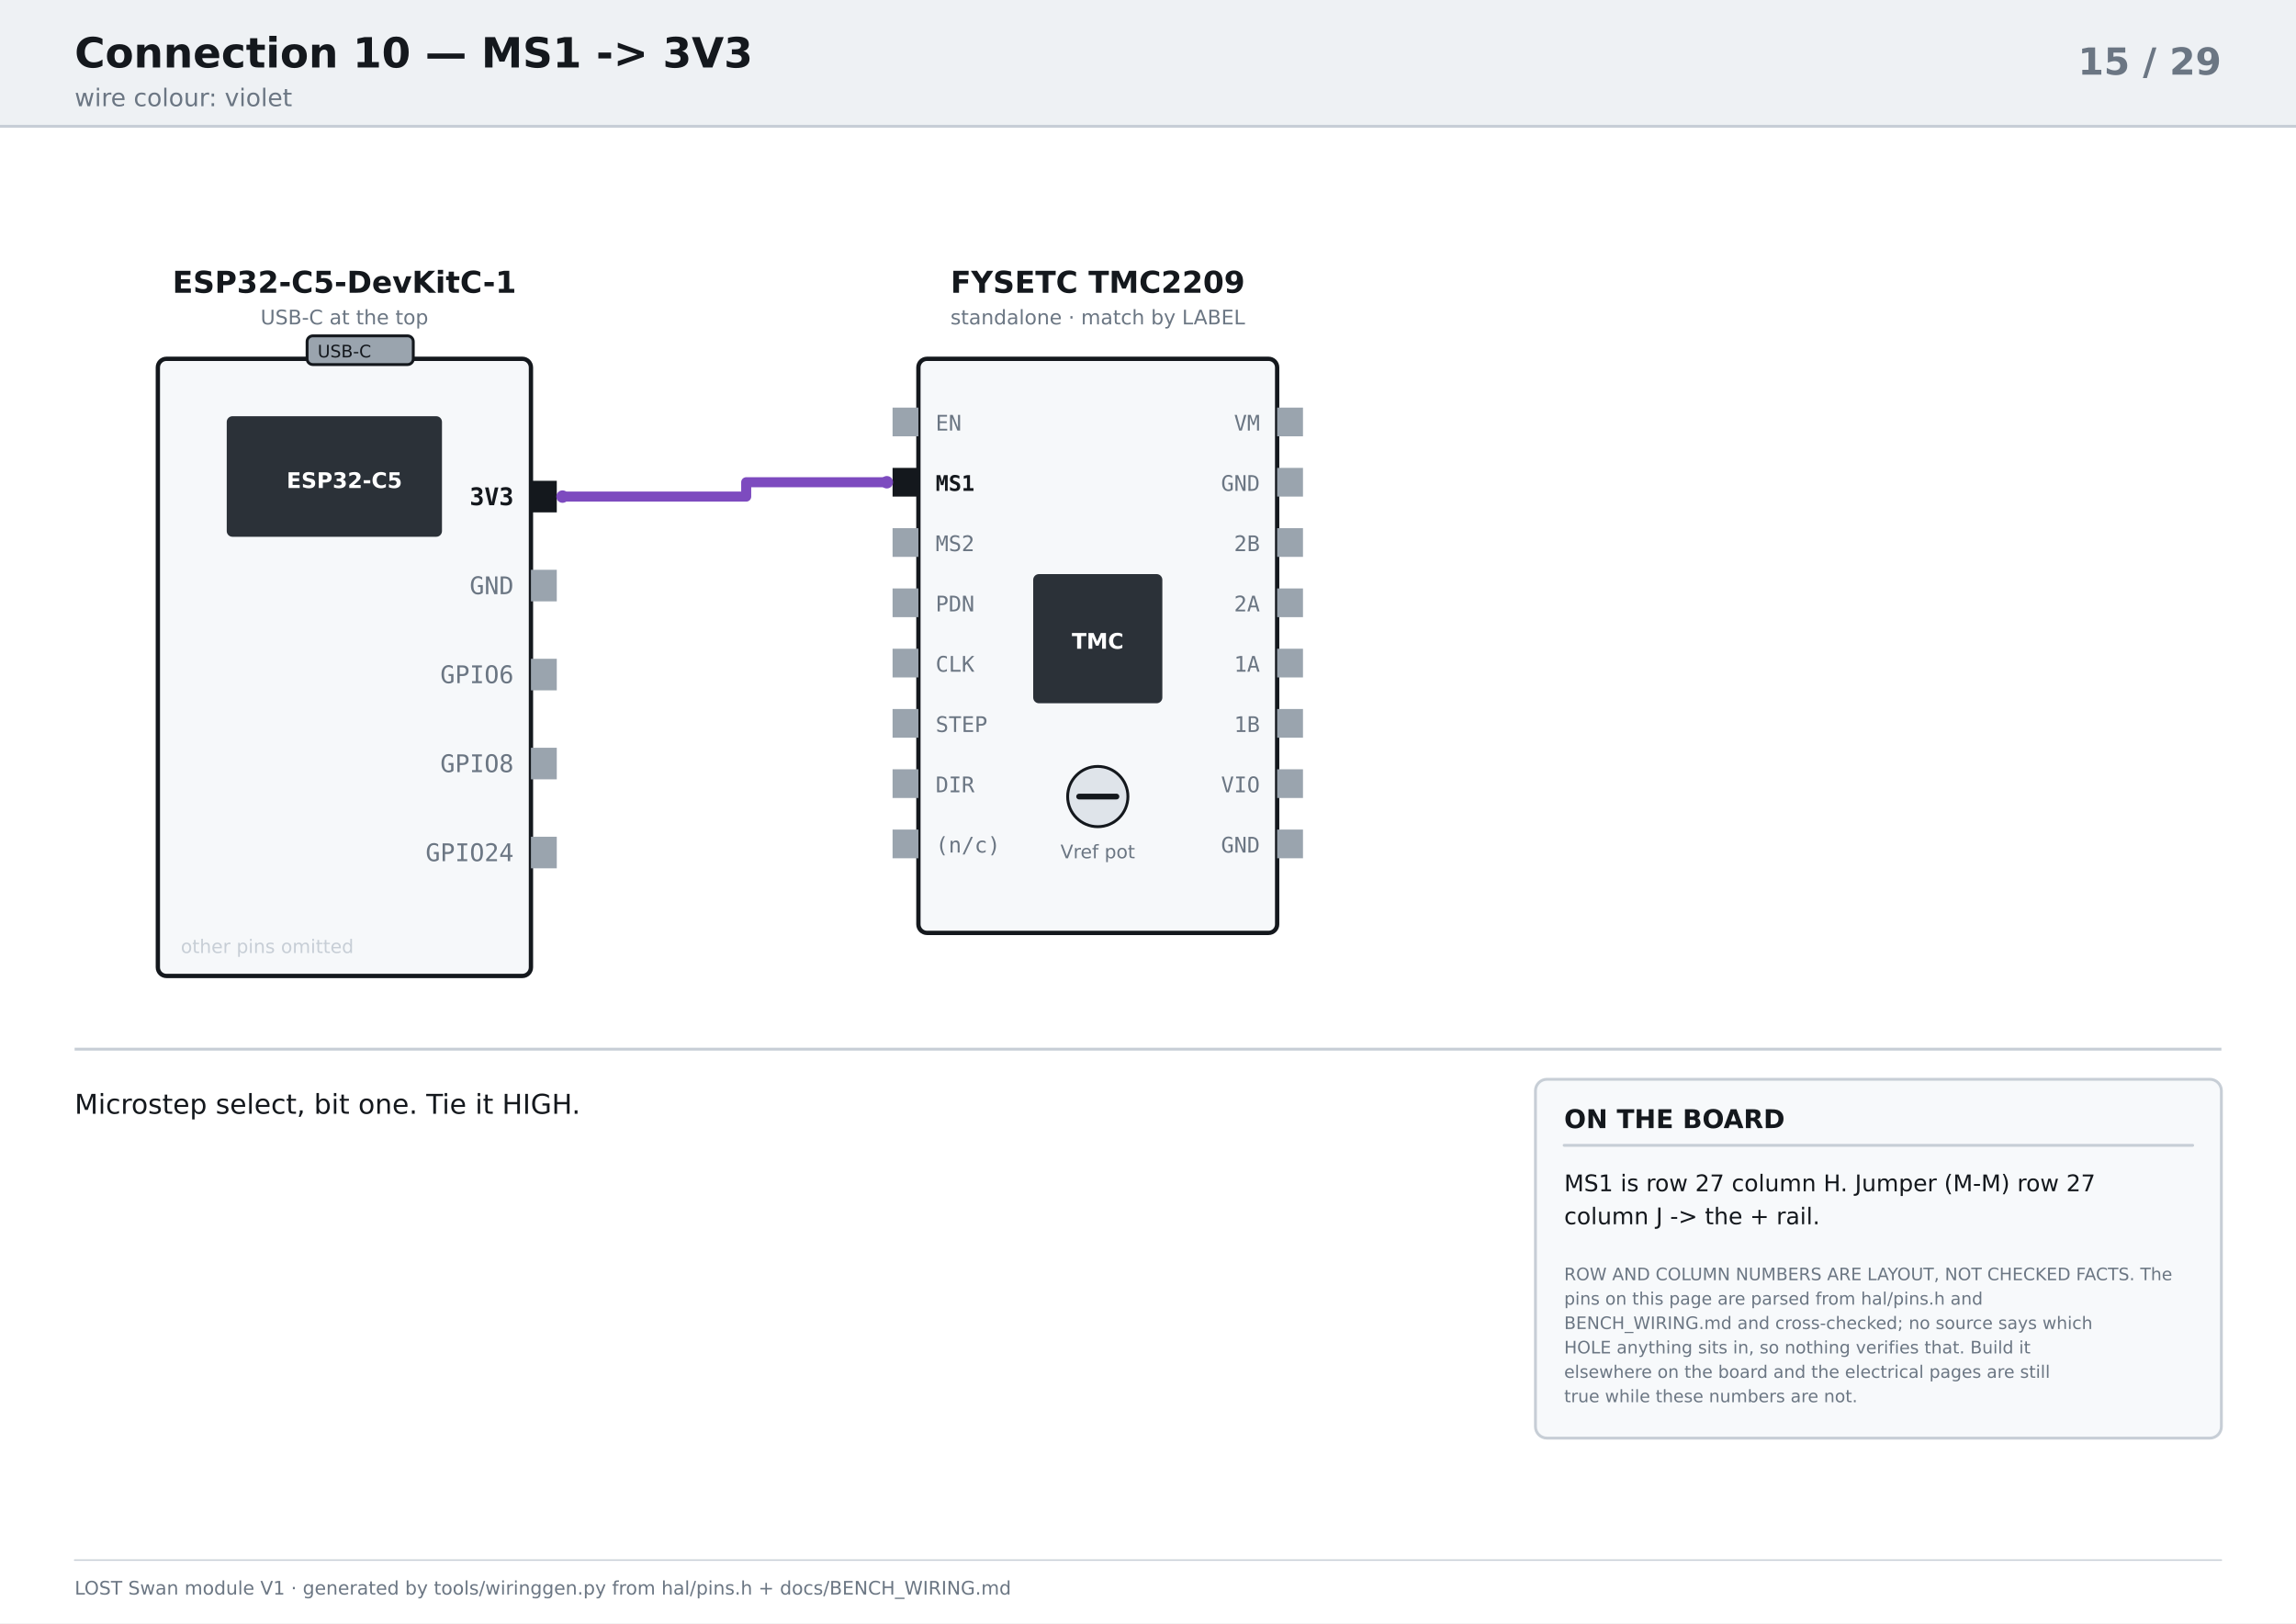
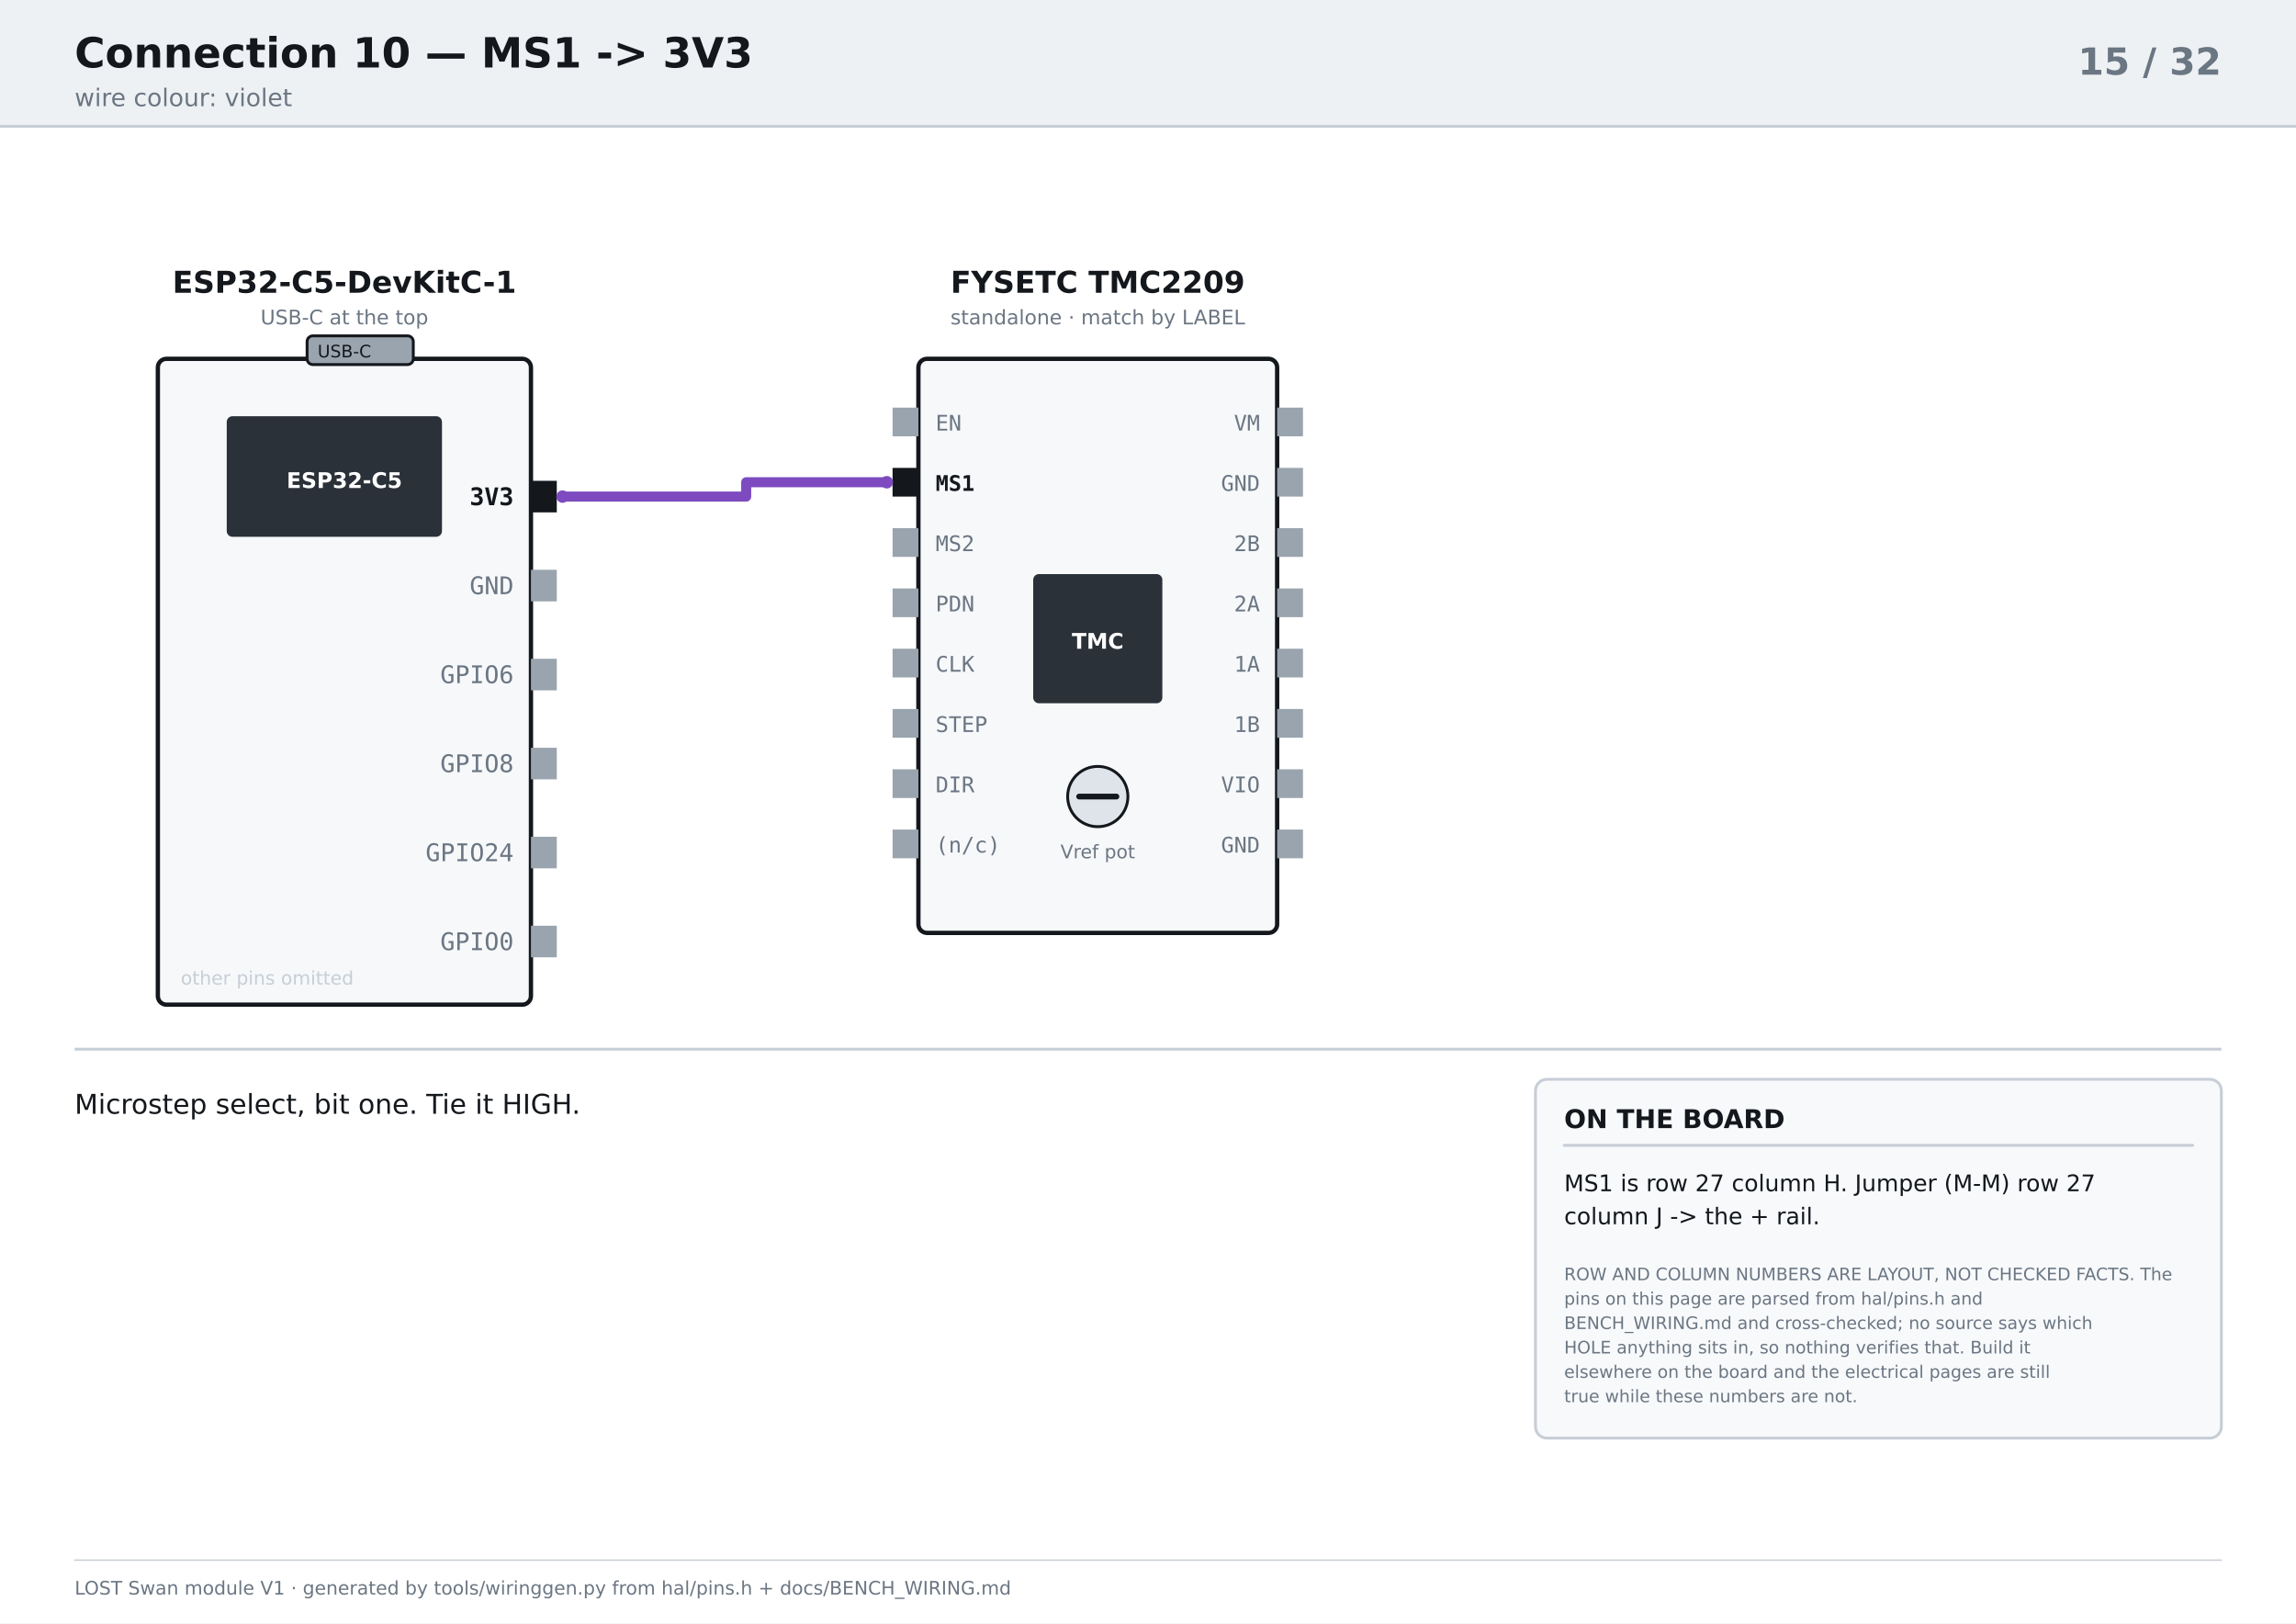
<svg xmlns="http://www.w3.org/2000/svg" width="1600" height="1131" viewBox="0 0 1600 1131">
  <rect width="1600" height="1131" fill="#ffffff" />
  <rect x="0" y="0" width="1600" height="88" fill="#eef1f4" />
  <line x1="0" y1="88" x2="1600" y2="88" stroke="#c7ced6" stroke-width="2" />
  <text x="52" y="47" font-family="DejaVu Sans, Verdana, Geneva, sans-serif" font-size="29" fill="#14181d" text-anchor="start" font-weight="bold">Connection 10  —  MS1  -&gt;  3V3</text>
  <text x="52" y="74" font-family="DejaVu Sans, Verdana, Geneva, sans-serif" font-size="17" fill="#6b7683" text-anchor="start" font-weight="normal">wire colour: violet</text>
-   <text x="1548" y="52" font-family="DejaVu Sans, Verdana, Geneva, sans-serif" font-size="26" fill="#6b7683" text-anchor="end" font-weight="bold">15 / 29</text>
+   <text x="1548" y="52" font-family="DejaVu Sans, Verdana, Geneva, sans-serif" font-size="26" fill="#6b7683" text-anchor="end" font-weight="bold">15 / 32</text>
  <rect x="640" y="250" width="250" height="400" rx="6" fill="#f6f8fa" stroke="#14181d" stroke-width="3" />
  <text x="765" y="204" font-family="DejaVu Sans, Verdana, Geneva, sans-serif" font-size="21" fill="#14181d" text-anchor="middle" font-weight="bold">FYSETC TMC2209</text>
  <text x="765" y="226" font-family="DejaVu Sans, Verdana, Geneva, sans-serif" font-size="14" fill="#6b7683" text-anchor="middle" font-weight="normal">standalone  ·  match by LABEL</text>
  <rect x="720" y="400" width="90" height="90" rx="4" fill="#2b3138" stroke="none" stroke-width="2" />
  <text x="765" y="452" font-family="DejaVu Sans, Verdana, Geneva, sans-serif" font-size="15" fill="#ffffff" text-anchor="middle" font-weight="bold">TMC</text>
  <circle cx="765" cy="555" r="21" fill="#dfe4ea" stroke="#14181d" stroke-width="2" />
  <line x1="752" y1="555" x2="778" y2="555" stroke="#14181d" stroke-width="4" stroke-linecap="round" />
  <text x="765" y="598" font-family="DejaVu Sans, Verdana, Geneva, sans-serif" font-size="13" fill="#6b7683" text-anchor="middle" font-weight="normal">Vref pot</text>
  <rect x="622" y="284" width="18" height="20" rx="0" fill="#9aa4ae" stroke="none" stroke-width="2" />
  <text x="652" y="300" font-family="DejaVu Sans Mono, Consolas, monospace" font-size="15" fill="#6b7683" text-anchor="start" font-weight="normal">EN</text>
  <rect x="622" y="326" width="18" height="20" rx="0" fill="#14181d" stroke="none" stroke-width="2" />
  <text x="652" y="342" font-family="DejaVu Sans Mono, Consolas, monospace" font-size="15" fill="#14181d" text-anchor="start" font-weight="bold">MS1</text>
  <rect x="622" y="368" width="18" height="20" rx="0" fill="#9aa4ae" stroke="none" stroke-width="2" />
  <text x="652" y="384" font-family="DejaVu Sans Mono, Consolas, monospace" font-size="15" fill="#6b7683" text-anchor="start" font-weight="normal">MS2</text>
  <rect x="622" y="410" width="18" height="20" rx="0" fill="#9aa4ae" stroke="none" stroke-width="2" />
  <text x="652" y="426" font-family="DejaVu Sans Mono, Consolas, monospace" font-size="15" fill="#6b7683" text-anchor="start" font-weight="normal">PDN</text>
  <rect x="622" y="452" width="18" height="20" rx="0" fill="#9aa4ae" stroke="none" stroke-width="2" />
  <text x="652" y="468" font-family="DejaVu Sans Mono, Consolas, monospace" font-size="15" fill="#6b7683" text-anchor="start" font-weight="normal">CLK</text>
  <rect x="622" y="494" width="18" height="20" rx="0" fill="#9aa4ae" stroke="none" stroke-width="2" />
  <text x="652" y="510" font-family="DejaVu Sans Mono, Consolas, monospace" font-size="15" fill="#6b7683" text-anchor="start" font-weight="normal">STEP</text>
  <rect x="622" y="536" width="18" height="20" rx="0" fill="#9aa4ae" stroke="none" stroke-width="2" />
  <text x="652" y="552" font-family="DejaVu Sans Mono, Consolas, monospace" font-size="15" fill="#6b7683" text-anchor="start" font-weight="normal">DIR</text>
  <rect x="622" y="578" width="18" height="20" rx="0" fill="#9aa4ae" stroke="none" stroke-width="2" />
  <text x="652" y="594" font-family="DejaVu Sans Mono, Consolas, monospace" font-size="15" fill="#6b7683" text-anchor="start" font-weight="normal">(n/c)</text>
  <rect x="890" y="284" width="18" height="20" rx="0" fill="#9aa4ae" stroke="none" stroke-width="2" />
  <text x="878" y="300" font-family="DejaVu Sans Mono, Consolas, monospace" font-size="15" fill="#6b7683" text-anchor="end" font-weight="normal">VM</text>
  <rect x="890" y="326" width="18" height="20" rx="0" fill="#9aa4ae" stroke="none" stroke-width="2" />
  <text x="878" y="342" font-family="DejaVu Sans Mono, Consolas, monospace" font-size="15" fill="#6b7683" text-anchor="end" font-weight="normal">GND</text>
  <rect x="890" y="368" width="18" height="20" rx="0" fill="#9aa4ae" stroke="none" stroke-width="2" />
  <text x="878" y="384" font-family="DejaVu Sans Mono, Consolas, monospace" font-size="15" fill="#6b7683" text-anchor="end" font-weight="normal">2B</text>
  <rect x="890" y="410" width="18" height="20" rx="0" fill="#9aa4ae" stroke="none" stroke-width="2" />
  <text x="878" y="426" font-family="DejaVu Sans Mono, Consolas, monospace" font-size="15" fill="#6b7683" text-anchor="end" font-weight="normal">2A</text>
  <rect x="890" y="452" width="18" height="20" rx="0" fill="#9aa4ae" stroke="none" stroke-width="2" />
  <text x="878" y="468" font-family="DejaVu Sans Mono, Consolas, monospace" font-size="15" fill="#6b7683" text-anchor="end" font-weight="normal">1A</text>
  <rect x="890" y="494" width="18" height="20" rx="0" fill="#9aa4ae" stroke="none" stroke-width="2" />
  <text x="878" y="510" font-family="DejaVu Sans Mono, Consolas, monospace" font-size="15" fill="#6b7683" text-anchor="end" font-weight="normal">1B</text>
  <rect x="890" y="536" width="18" height="20" rx="0" fill="#9aa4ae" stroke="none" stroke-width="2" />
  <text x="878" y="552" font-family="DejaVu Sans Mono, Consolas, monospace" font-size="15" fill="#6b7683" text-anchor="end" font-weight="normal">VIO</text>
  <rect x="890" y="578" width="18" height="20" rx="0" fill="#9aa4ae" stroke="none" stroke-width="2" />
  <text x="878" y="594" font-family="DejaVu Sans Mono, Consolas, monospace" font-size="15" fill="#6b7683" text-anchor="end" font-weight="normal">GND</text>
-   <rect x="110" y="250" width="260" height="430" rx="6" fill="#f6f8fa" stroke="#14181d" stroke-width="3" />
+   <rect x="110" y="250" width="260" height="450" rx="6" fill="#f6f8fa" stroke="#14181d" stroke-width="3" />
  <text x="240" y="204" font-family="DejaVu Sans, Verdana, Geneva, sans-serif" font-size="21" fill="#14181d" text-anchor="middle" font-weight="bold">ESP32-C5-DevKitC-1</text>
  <text x="240" y="226" font-family="DejaVu Sans, Verdana, Geneva, sans-serif" font-size="14" fill="#6b7683" text-anchor="middle" font-weight="normal">USB-C at the top</text>
  <rect x="214" y="234" width="74" height="20" rx="4" fill="#9aa4ae" stroke="#14181d" stroke-width="2" />
  <text x="240" y="249" font-family="DejaVu Sans, Verdana, Geneva, sans-serif" font-size="12" fill="#14181d" text-anchor="middle" font-weight="normal">USB-C</text>
  <rect x="158" y="290" width="150" height="84" rx="4" fill="#2b3138" stroke="none" stroke-width="2" />
  <text x="240" y="340" font-family="DejaVu Sans, Verdana, Geneva, sans-serif" font-size="15" fill="#ffffff" text-anchor="middle" font-weight="bold">ESP32-C5</text>
  <rect x="370" y="335" width="18" height="22" rx="0" fill="#14181d" stroke="none" stroke-width="2" />
  <text x="358" y="352" font-family="DejaVu Sans Mono, Consolas, monospace" font-size="17" fill="#14181d" text-anchor="end" font-weight="bold">3V3</text>
  <rect x="370" y="397" width="18" height="22" rx="0" fill="#9aa4ae" stroke="none" stroke-width="2" />
  <text x="358" y="414" font-family="DejaVu Sans Mono, Consolas, monospace" font-size="17" fill="#6b7683" text-anchor="end" font-weight="normal">GND</text>
  <rect x="370" y="459" width="18" height="22" rx="0" fill="#9aa4ae" stroke="none" stroke-width="2" />
  <text x="358" y="476" font-family="DejaVu Sans Mono, Consolas, monospace" font-size="17" fill="#6b7683" text-anchor="end" font-weight="normal">GPIO6</text>
  <rect x="370" y="521" width="18" height="22" rx="0" fill="#9aa4ae" stroke="none" stroke-width="2" />
  <text x="358" y="538" font-family="DejaVu Sans Mono, Consolas, monospace" font-size="17" fill="#6b7683" text-anchor="end" font-weight="normal">GPIO8</text>
  <rect x="370" y="583" width="18" height="22" rx="0" fill="#9aa4ae" stroke="none" stroke-width="2" />
  <text x="358" y="600" font-family="DejaVu Sans Mono, Consolas, monospace" font-size="17" fill="#6b7683" text-anchor="end" font-weight="normal">GPIO24</text>
-   <text x="126" y="664" font-family="DejaVu Sans, Verdana, Geneva, sans-serif" font-size="13" fill="#c7ced6" text-anchor="start" font-weight="normal">other pins omitted</text>
+   <rect x="370" y="645" width="18" height="22" rx="0" fill="#9aa4ae" stroke="none" stroke-width="2" />
+   <text x="358" y="662" font-family="DejaVu Sans Mono, Consolas, monospace" font-size="17" fill="#6b7683" text-anchor="end" font-weight="normal">GPIO0</text>
+   <text x="126" y="686" font-family="DejaVu Sans, Verdana, Geneva, sans-serif" font-size="13" fill="#c7ced6" text-anchor="start" font-weight="normal">other pins omitted</text>
  <polyline points="618,336 520,336 520,346 392,346" fill="none" stroke="#7d4bbf" stroke-width="7" stroke-linecap="round" stroke-linejoin="round" />
  <circle cx="618" cy="336" r="4.34" fill="#7d4bbf" stroke="none" stroke-width="1" />
  <circle cx="392" cy="346" r="4.34" fill="#7d4bbf" stroke="none" stroke-width="1" />
  <rect x="52" y="730" width="1496" height="2" rx="0" fill="#c7ced6" stroke="none" stroke-width="2" />
  <rect x="1070" y="752" width="478" height="250" rx="8" fill="#f7f9fb" stroke="#c7ced6" stroke-width="2" />
  <text x="1090" y="786" font-family="DejaVu Sans, Verdana, Geneva, sans-serif" font-size="18" fill="#14181d" text-anchor="start" font-weight="bold">ON THE BOARD</text>
  <line x1="1090" y1="798" x2="1528" y2="798" stroke="#c7ced6" stroke-width="2" stroke-linecap="round" />
  <text x="1090" y="830" font-family="DejaVu Sans, Verdana, Geneva, sans-serif" font-size="16" fill="#14181d" text-anchor="start" font-weight="normal">MS1 is row 27 column H. Jumper (M-M) row 27</text>
  <text x="1090" y="853" font-family="DejaVu Sans, Verdana, Geneva, sans-serif" font-size="16" fill="#14181d" text-anchor="start" font-weight="normal">column J -&gt; the + rail.</text>
  <text x="1090" y="892" font-family="DejaVu Sans, Verdana, Geneva, sans-serif" font-size="12" fill="#6b7683" text-anchor="start" font-weight="normal">ROW AND COLUMN NUMBERS ARE LAYOUT, NOT CHECKED FACTS. The</text>
  <text x="1090" y="909" font-family="DejaVu Sans, Verdana, Geneva, sans-serif" font-size="12" fill="#6b7683" text-anchor="start" font-weight="normal">pins on this page are parsed from hal/pins.h and</text>
  <text x="1090" y="926" font-family="DejaVu Sans, Verdana, Geneva, sans-serif" font-size="12" fill="#6b7683" text-anchor="start" font-weight="normal">BENCH_WIRING.md and cross-checked; no source says which</text>
  <text x="1090" y="943" font-family="DejaVu Sans, Verdana, Geneva, sans-serif" font-size="12" fill="#6b7683" text-anchor="start" font-weight="normal">HOLE anything sits in, so nothing verifies that. Build it</text>
  <text x="1090" y="960" font-family="DejaVu Sans, Verdana, Geneva, sans-serif" font-size="12" fill="#6b7683" text-anchor="start" font-weight="normal">elsewhere on the board and the electrical pages are still</text>
  <text x="1090" y="977" font-family="DejaVu Sans, Verdana, Geneva, sans-serif" font-size="12" fill="#6b7683" text-anchor="start" font-weight="normal">true while these numbers are not.</text>
  <text x="52" y="776" font-family="DejaVu Sans, Verdana, Geneva, sans-serif" font-size="19" fill="#14181d" text-anchor="start" font-weight="normal">Microstep select, bit one. Tie it HIGH.</text>
  <line x1="52" y1="1087" x2="1548" y2="1087" stroke="#c7ced6" stroke-width="1" stroke-linecap="round" />
  <text x="52" y="1111" font-family="DejaVu Sans, Verdana, Geneva, sans-serif" font-size="13" fill="#6b7683" text-anchor="start" font-weight="normal">LOST Swan  module V1  ·  generated by tools/wiringgen.py from hal/pins.h + docs/BENCH_WIRING.md</text>
</svg>
